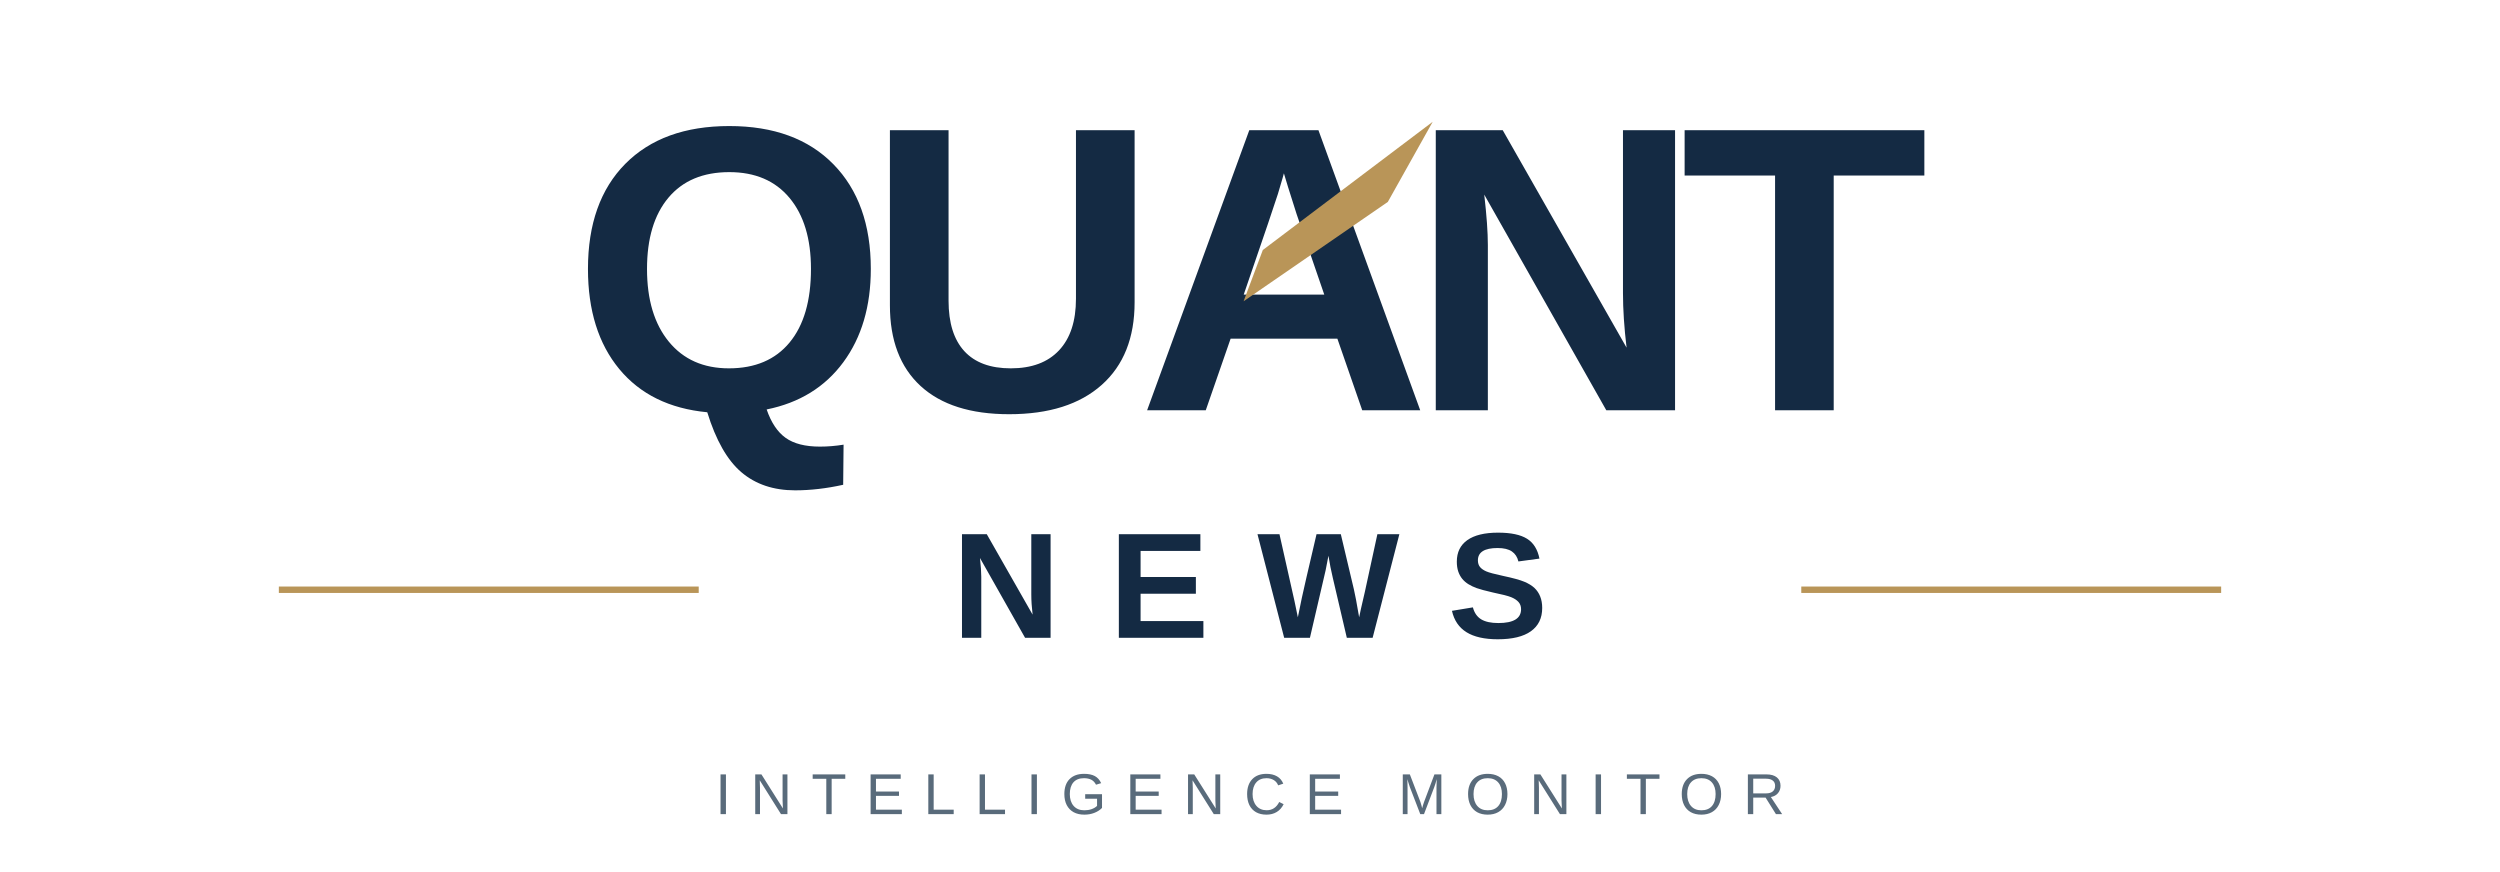
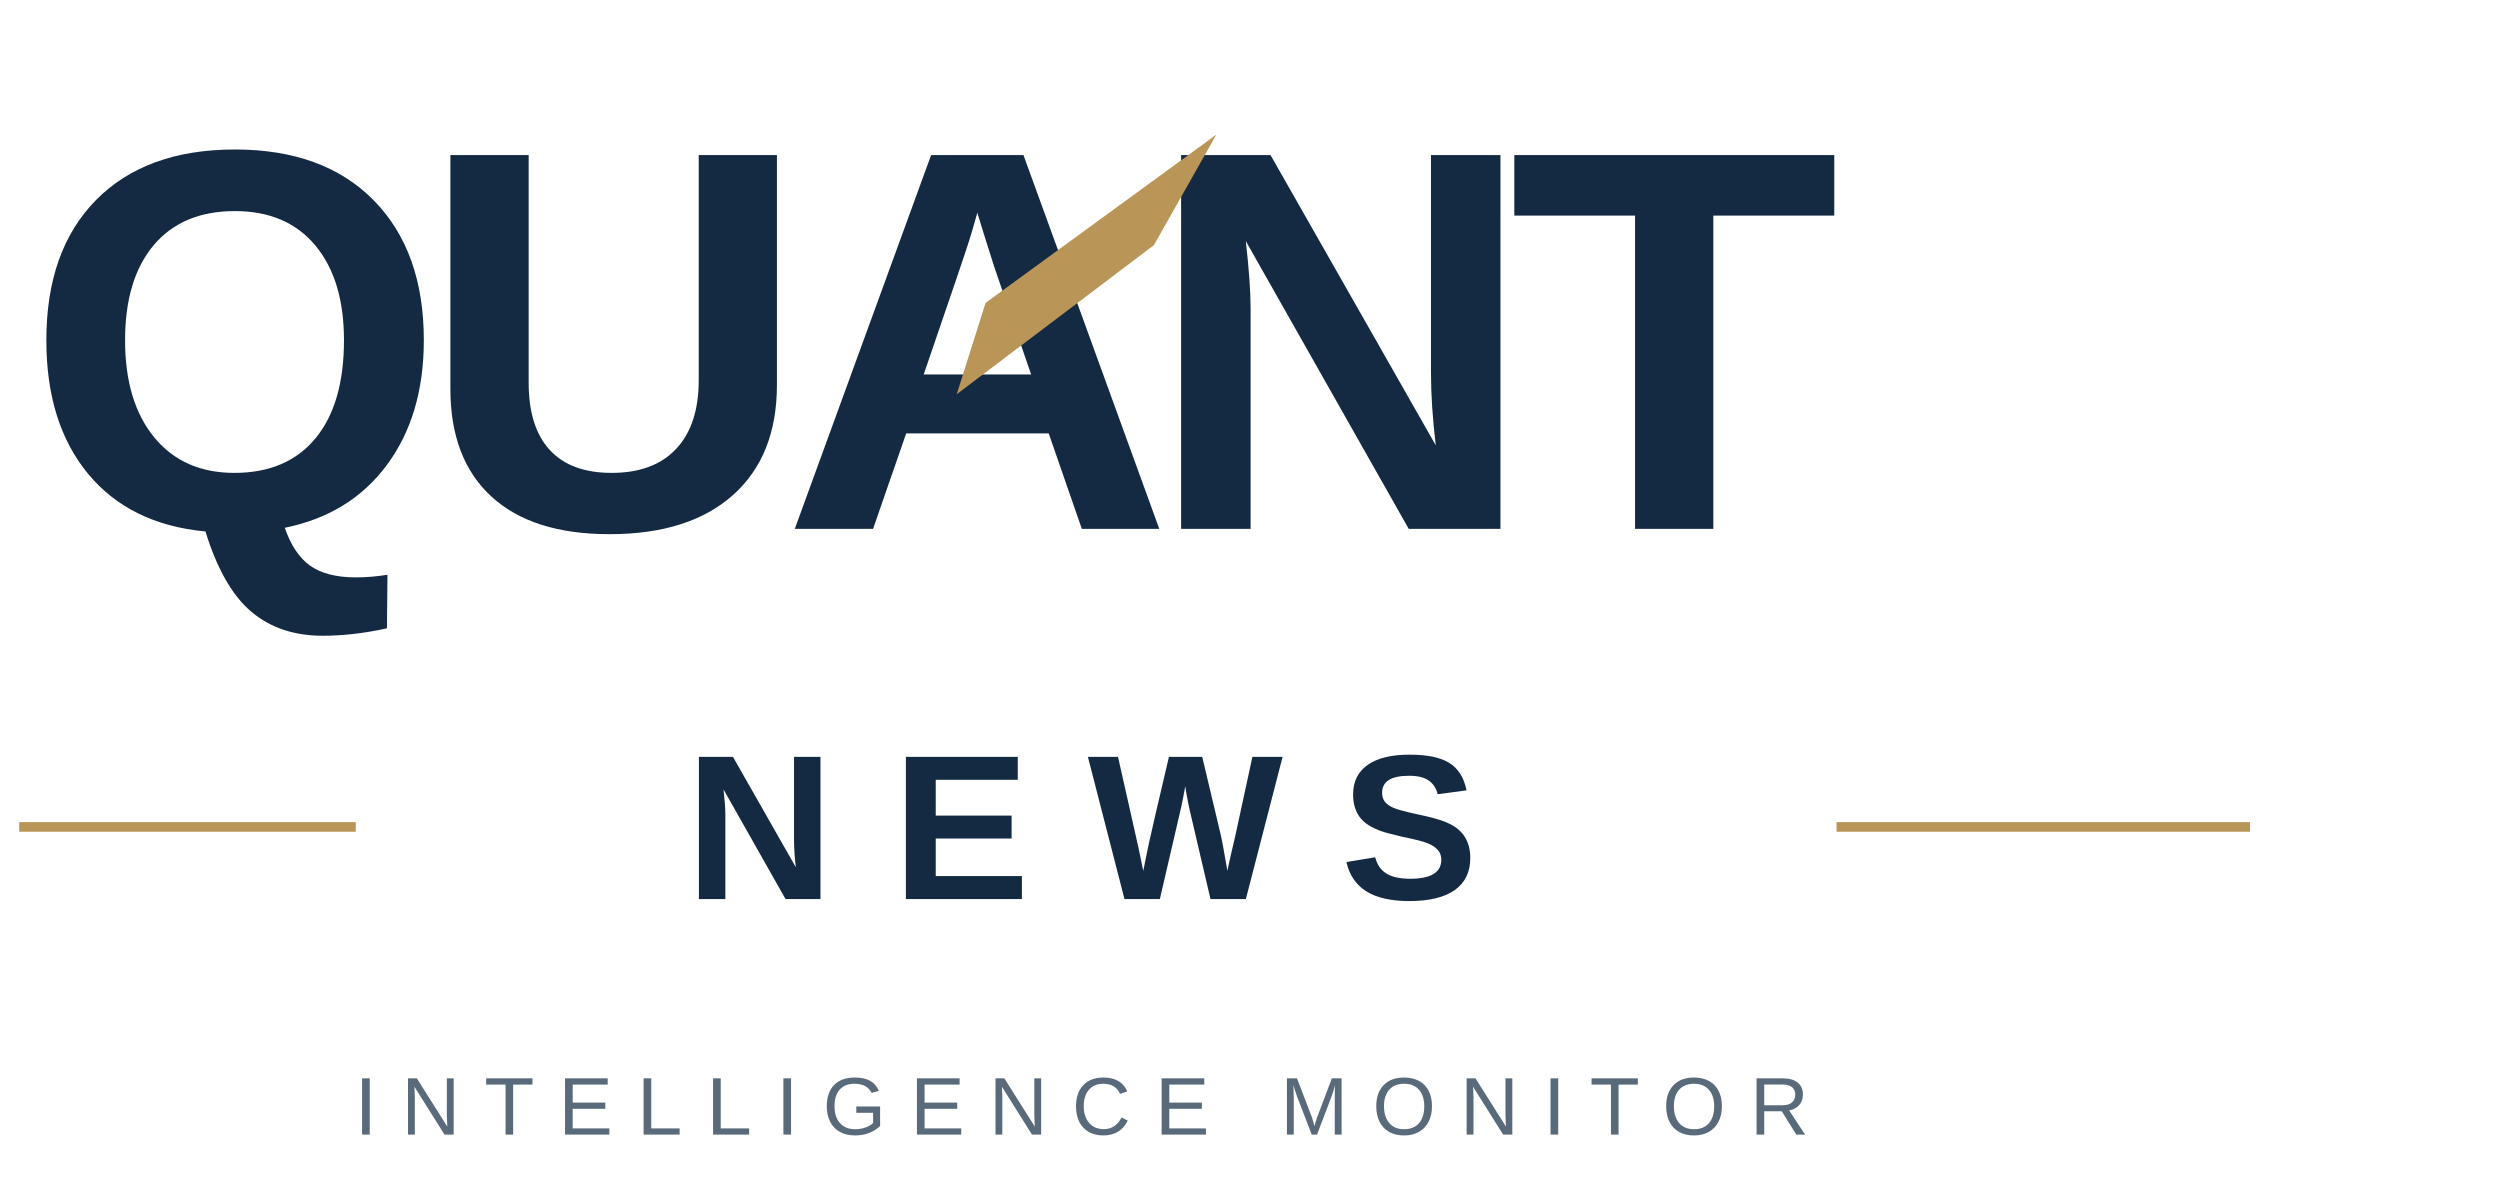
- <svg xmlns="http://www.w3.org/2000/svg" viewBox="0 0 780 272" role="img" aria-labelledby="title desc">
-   <text x="390" y="128" text-anchor="middle" fill="#142A43" font-family="Arial,Helvetica,sans-serif" font-size="127" font-weight="800" letter-spacing="-7">QUANT</text>
-   <path d="M394 78 L447 38 L433 63 L388 94 Z" fill="#B99558" />
-   <path d="M87 184 H218 M562 184 H693" stroke="#B99558" stroke-width="2" />
-   <text x="390" y="199" text-anchor="middle" fill="#142A43" font-family="Arial,Helvetica,sans-serif" font-size="47" font-weight="700" letter-spacing="15">NEWS</text>
-   <text x="390" y="254" text-anchor="middle" fill="#596B7B" font-family="Arial,Helvetica,sans-serif" font-size="18" font-weight="500" letter-spacing="6">INTELLIGENCE MONITOR</text>
+ <svg xmlns="http://www.w3.org/2000/svg" viewBox="0 0 520 248" role="img" aria-labelledby="title desc">
+   <text x="5" y="110" fill="#142A43" font-family="Arial,Helvetica,sans-serif" font-size="113" font-weight="800" letter-spacing="-6">QUANT</text>
+   <path d="M205 63 L253 28 L240 51 L199 82 Z" fill="#B99558" />
+   <path d="M4 172 H74 M382 172 H468" stroke="#B99558" stroke-width="2" />
+   <text x="225" y="187" text-anchor="middle" fill="#142A43" font-family="Arial,Helvetica,sans-serif" font-size="43" font-weight="700" letter-spacing="12">NEWS</text>
+   <text x="225" y="236" text-anchor="middle" fill="#596B7B" font-family="Arial,Helvetica,sans-serif" font-size="17" font-weight="500" letter-spacing="5">INTELLIGENCE MONITOR</text>
</svg>
